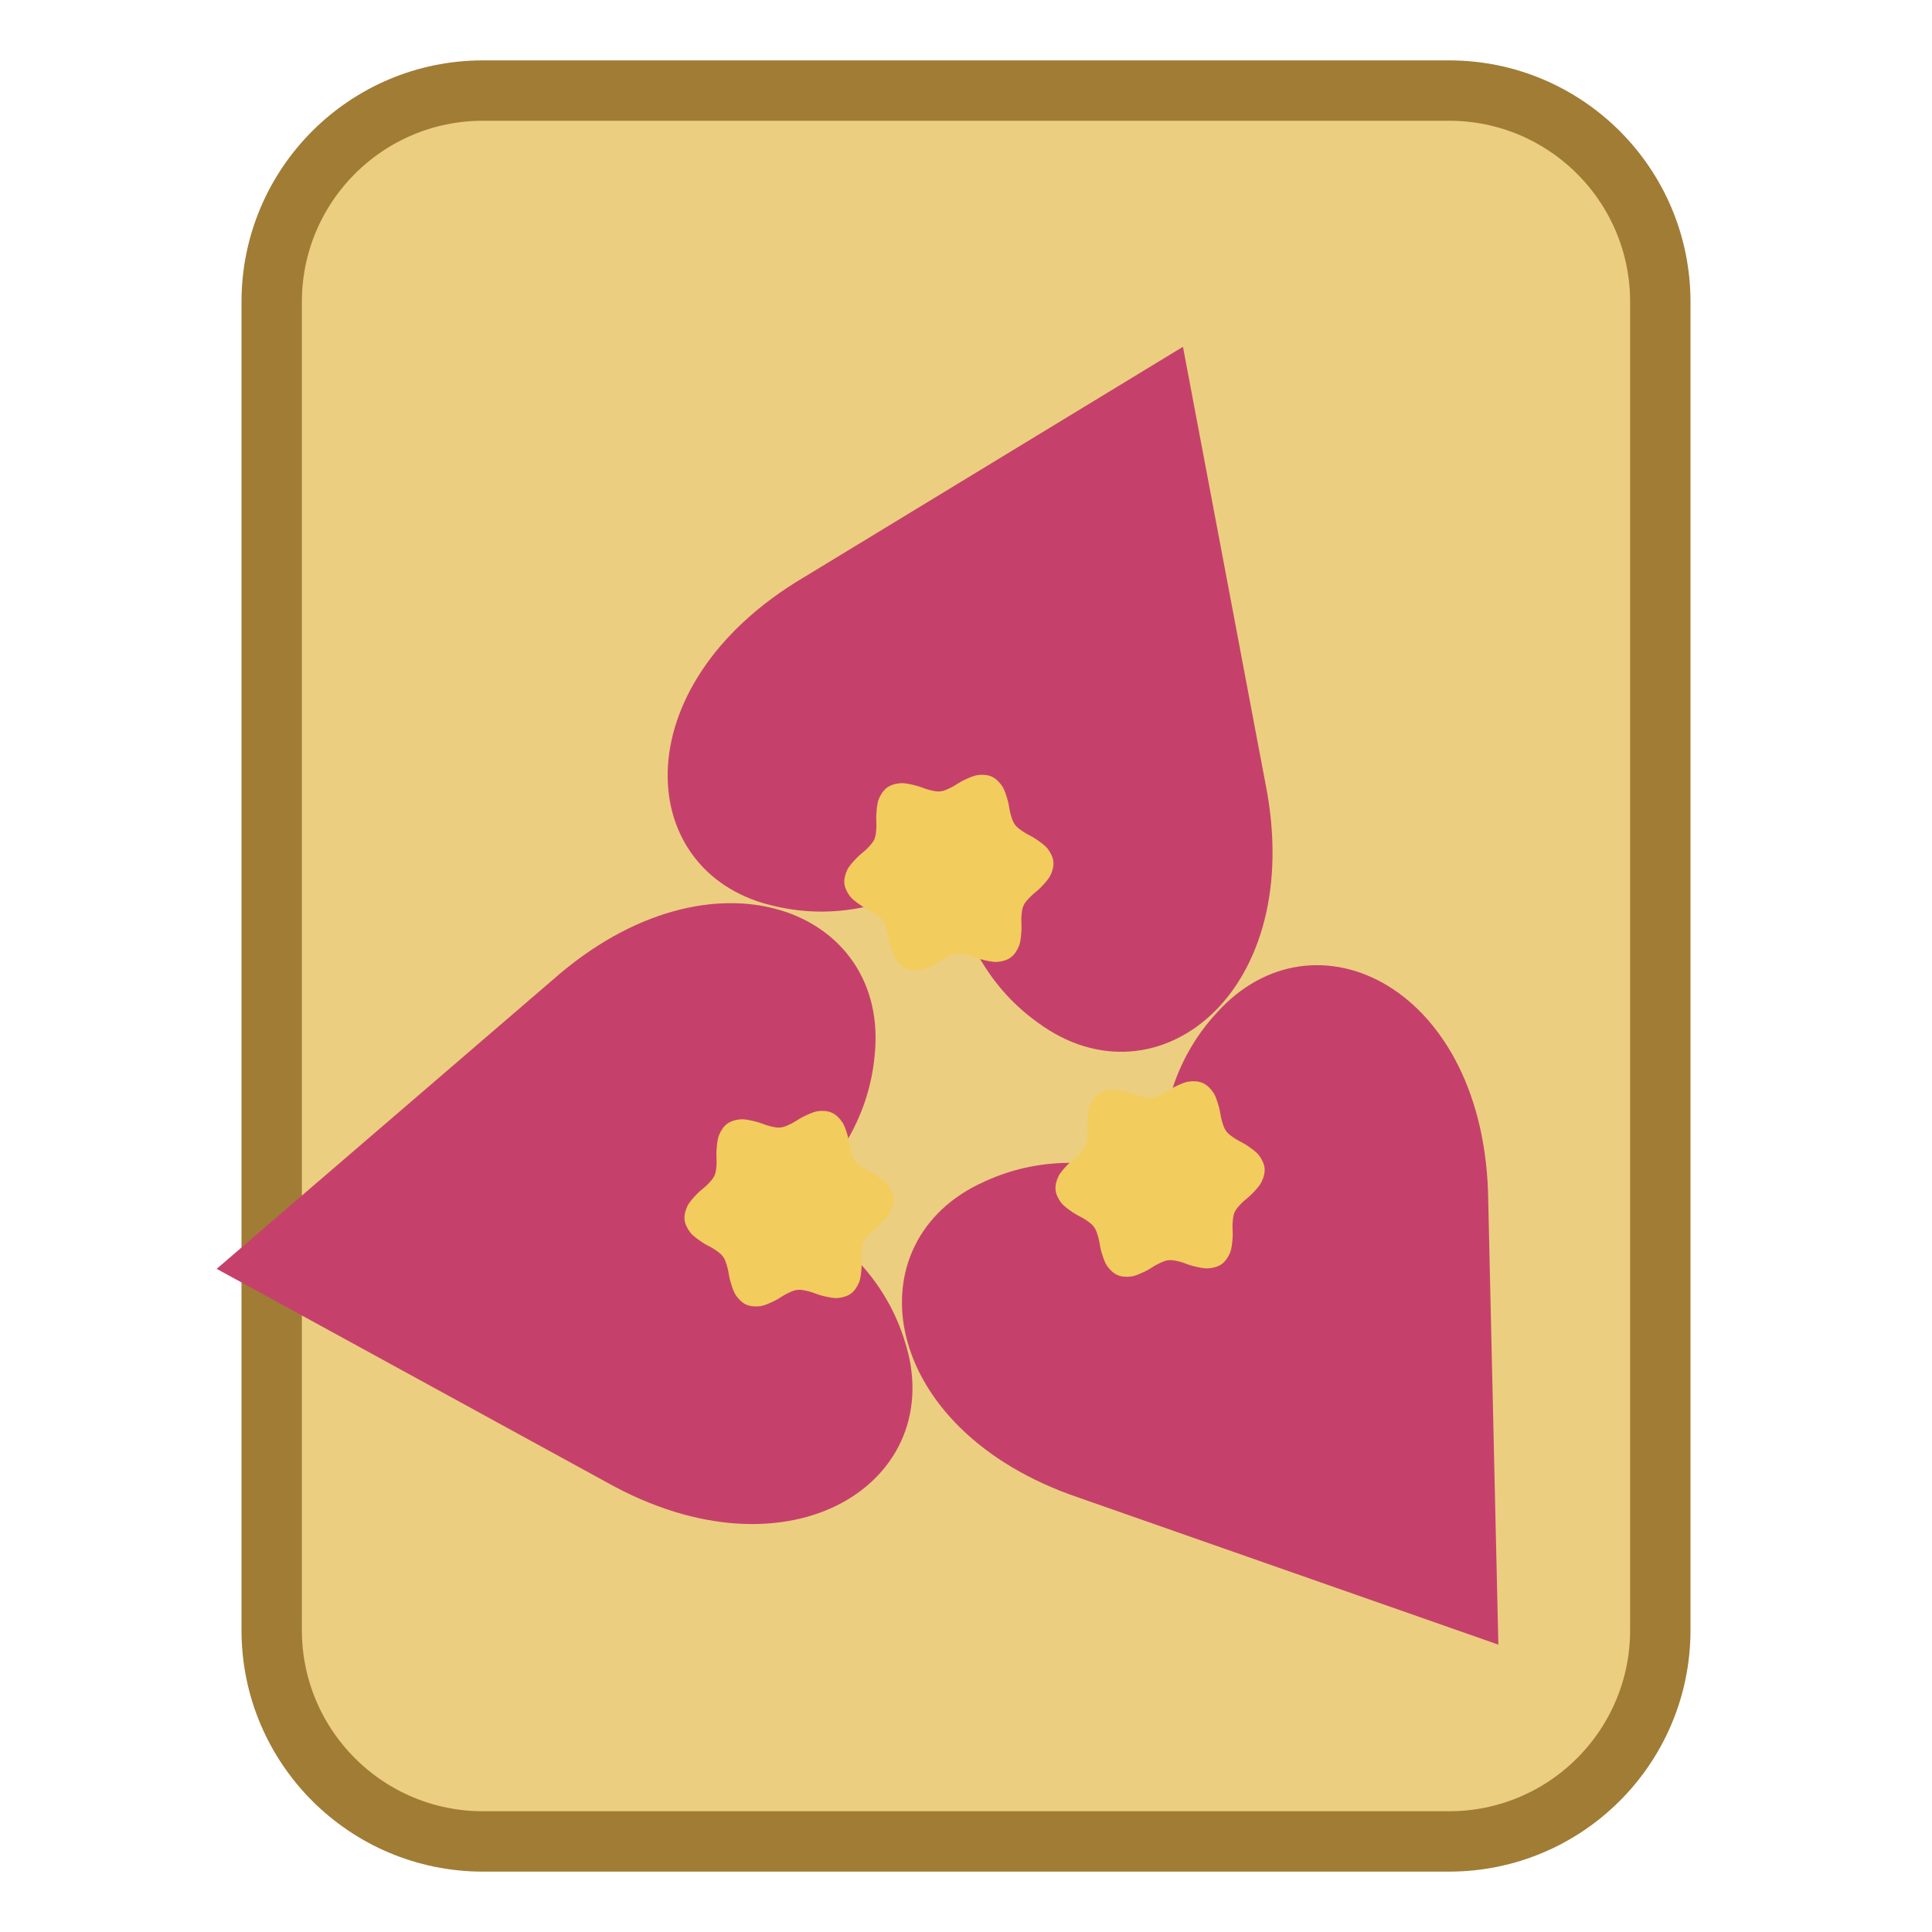
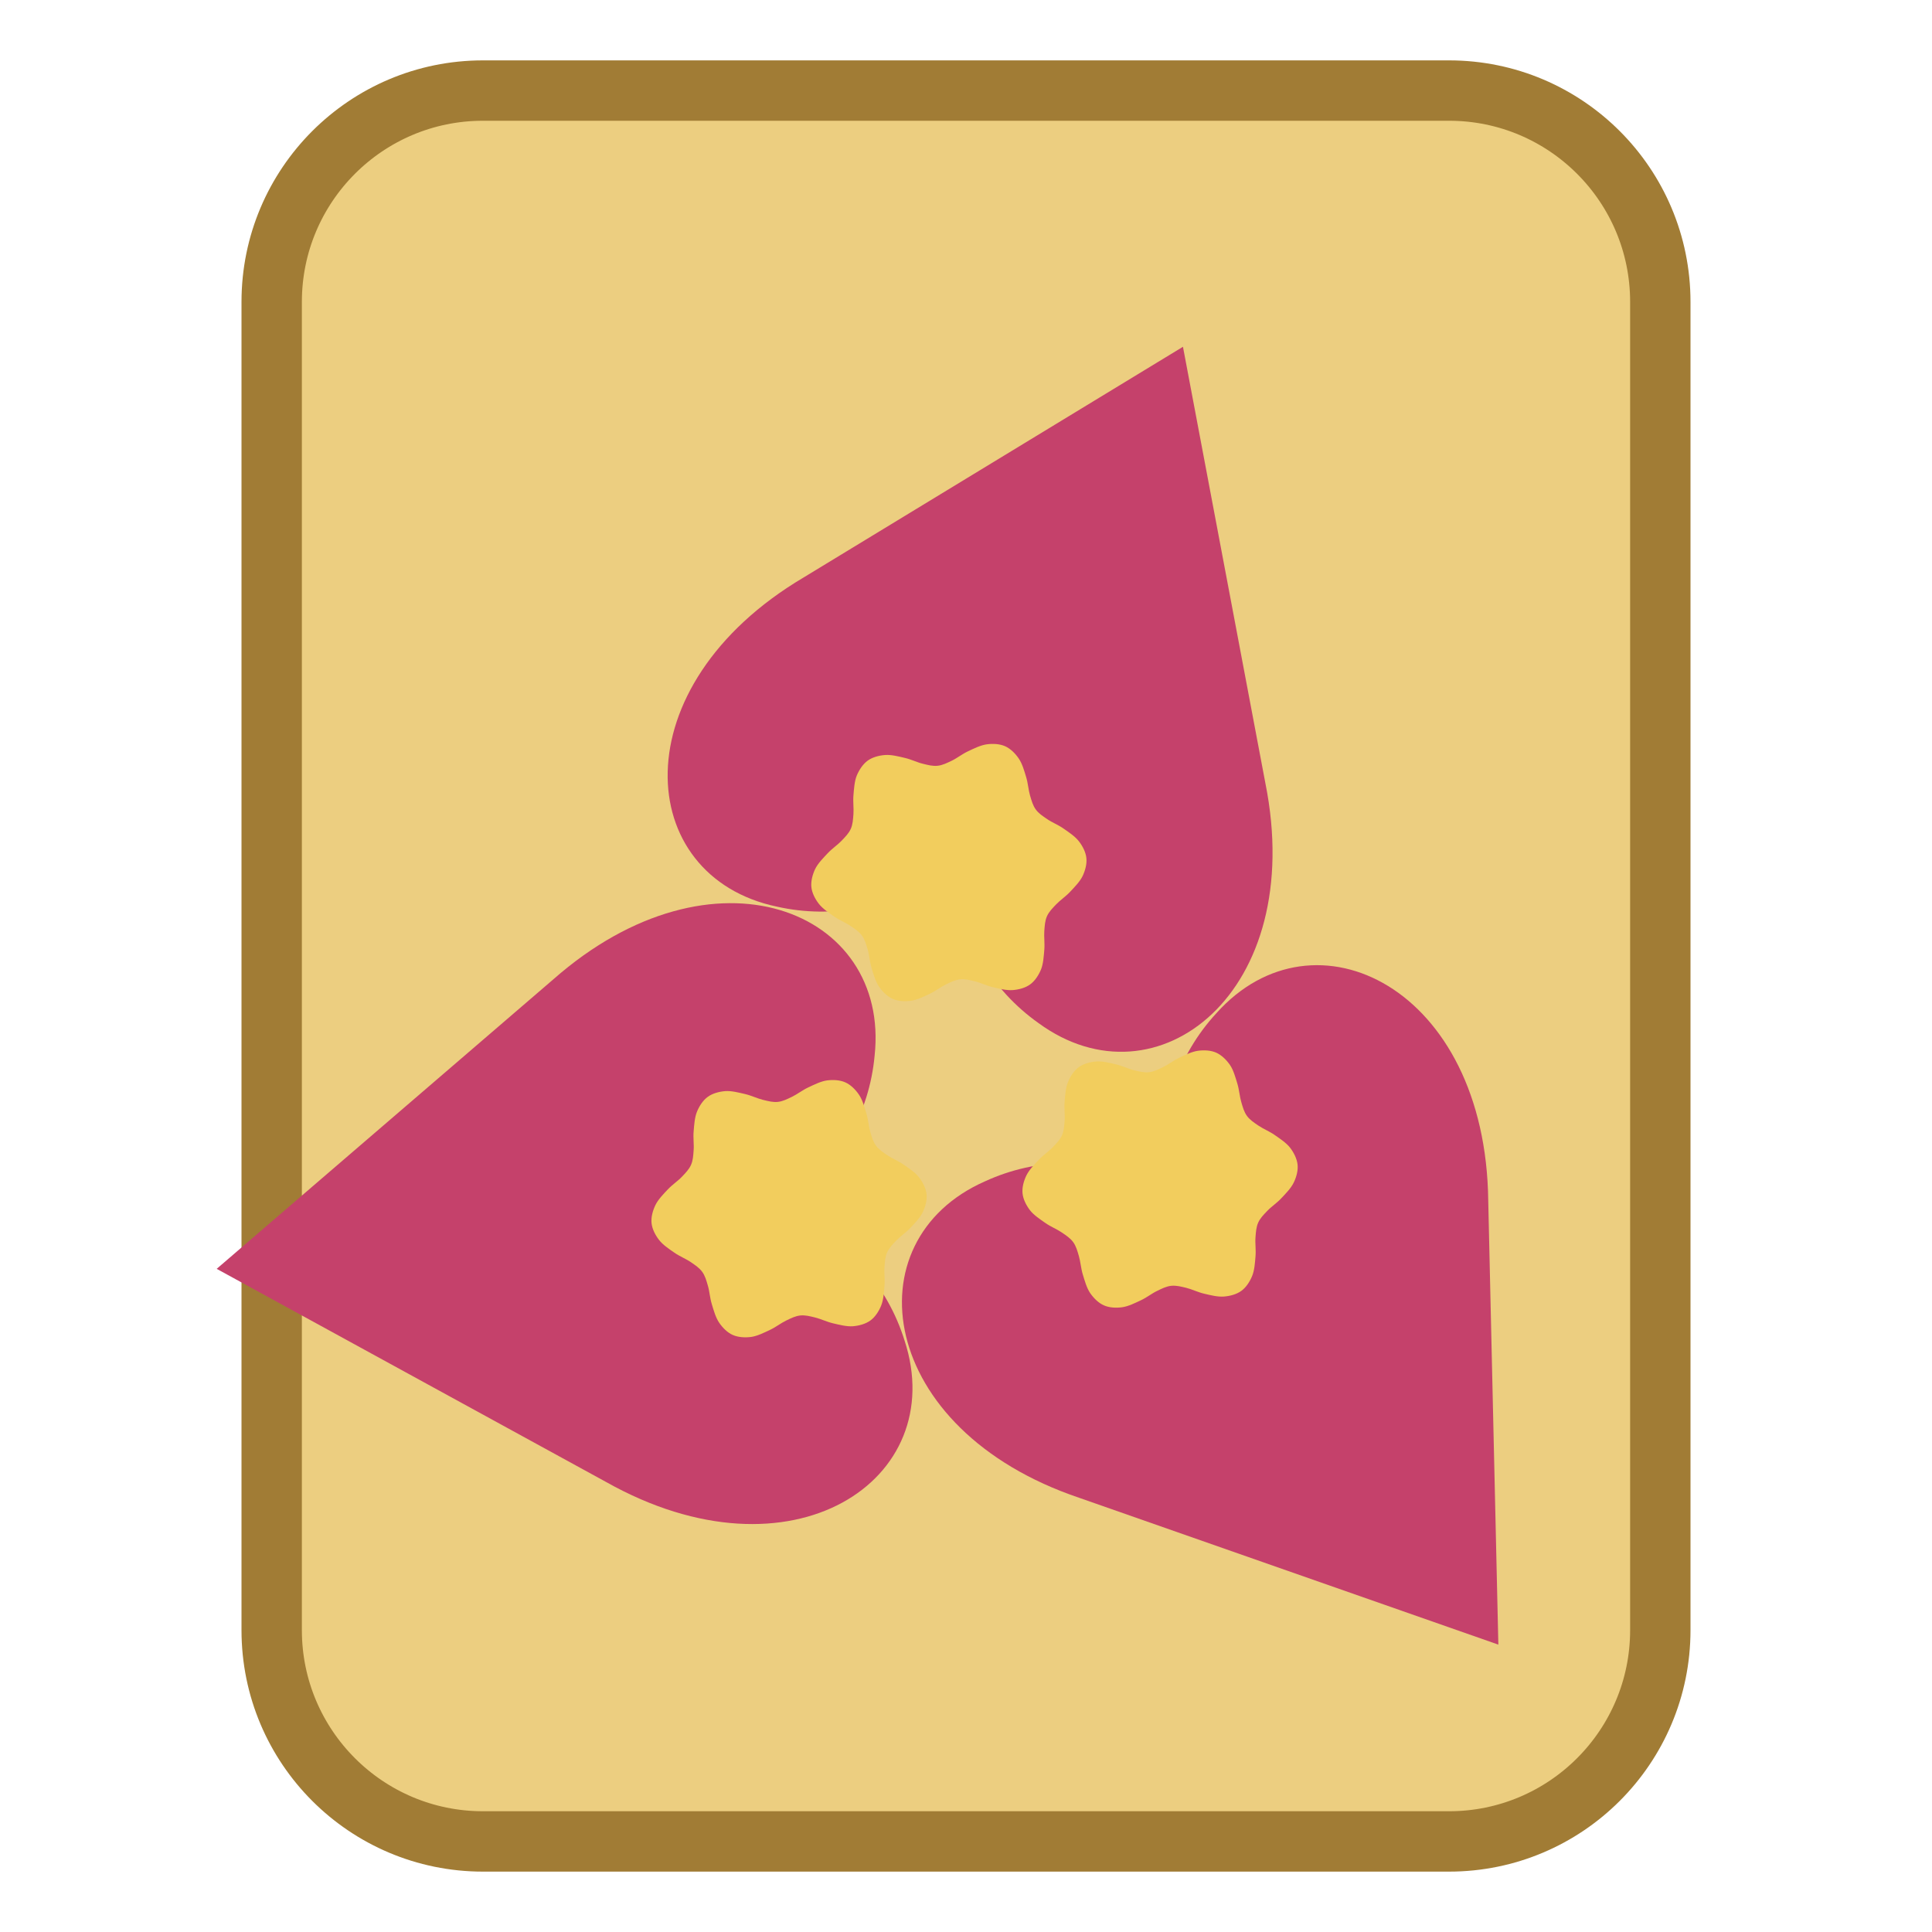
<svg xmlns="http://www.w3.org/2000/svg" viewBox="0 0 64 64" fill="none" role="img" aria-label="旋心">
  <rect x="9" y="3" width="46" height="58" rx="7" fill="#ECCE80" stroke="#A17C35" stroke-width="2" />
  <g transform="translate(32 36) scale(0.93) translate(-32 -36)">
    <g transform="rotate(0 32 36) translate(0 -2) rotate(24 32 29)">
      <path d="M32 10 L41 23 C45.4 29.2 42.2 35.2 37.1 34.1 Q34.1 33.5 32 30.5 Q29.9 33.5 26.9 34.1 C21.8 35.2 18.6 29.2 23 23 Z" fill="#C5416B" />
    </g>
    <g transform="rotate(120 32 36) translate(0 -2) rotate(24 32 29)">
      <path d="M32 10 L41 23 C45.4 29.2 42.2 35.2 37.1 34.1 Q34.1 33.5 32 30.5 Q29.9 33.5 26.9 34.1 C21.8 35.2 18.6 29.2 23 23 Z" fill="#C5416B" />
    </g>
    <g transform="rotate(240 32 36) translate(0 -2) rotate(24 32 29)">
      <path d="M32 10 L41 23 C45.4 29.2 42.2 35.2 37.1 34.1 Q34.1 33.5 32 30.5 Q29.9 33.5 26.9 34.1 C21.8 35.2 18.6 29.2 23 23 Z" fill="#C5416B" />
    </g>
    <g data-flower-center="bougainvillea">
      <g transform="rotate(0 32 36) translate(0 -2) rotate(24 32 29)">
-         <path d="M32 28.53C32.083 28.53 32.173 28.564 32.249 28.611C32.324 28.657 32.393 28.74 32.453 28.81C32.513 28.879 32.558 28.966 32.61 29.027C32.662 29.088 32.705 29.14 32.765 29.175C32.825 29.21 32.892 29.221 32.971 29.235C33.049 29.25 33.147 29.245 33.237 29.263C33.328 29.28 33.434 29.298 33.512 29.34C33.59 29.382 33.665 29.443 33.706 29.515C33.748 29.587 33.763 29.682 33.761 29.771C33.758 29.86 33.72 29.96 33.69 30.047C33.66 30.134 33.608 30.216 33.581 30.292C33.554 30.367 33.53 30.431 33.53 30.5C33.53 30.569 33.554 30.633 33.581 30.708C33.608 30.784 33.66 30.866 33.69 30.953C33.72 31.04 33.758 31.14 33.761 31.229C33.763 31.318 33.748 31.413 33.706 31.485C33.665 31.557 33.59 31.618 33.512 31.66C33.434 31.702 33.328 31.72 33.237 31.737C33.147 31.755 33.049 31.75 32.971 31.765C32.892 31.779 32.825 31.79 32.765 31.825C32.705 31.86 32.662 31.912 32.61 31.973C32.558 32.034 32.513 32.121 32.453 32.19C32.393 32.26 32.324 32.343 32.249 32.389C32.173 32.436 32.083 32.47 32 32.47C31.917 32.47 31.827 32.436 31.751 32.389C31.676 32.343 31.607 32.26 31.547 32.19C31.487 32.121 31.442 32.034 31.39 31.973C31.338 31.912 31.295 31.86 31.235 31.825C31.175 31.79 31.108 31.779 31.029 31.765C30.951 31.75 30.853 31.755 30.763 31.737C30.672 31.72 30.566 31.702 30.488 31.66C30.41 31.618 30.335 31.557 30.294 31.485C30.253 31.413 30.237 31.318 30.239 31.229C30.242 31.14 30.28 31.04 30.31 30.953C30.34 30.866 30.392 30.784 30.419 30.708C30.446 30.633 30.47 30.569 30.47 30.5C30.47 30.431 30.446 30.367 30.419 30.292C30.392 30.216 30.34 30.134 30.31 30.047C30.28 29.96 30.242 29.86 30.239 29.771C30.237 29.682 30.253 29.587 30.294 29.515C30.335 29.443 30.41 29.382 30.488 29.34C30.566 29.298 30.672 29.28 30.763 29.263C30.853 29.245 30.951 29.25 31.029 29.235C31.108 29.221 31.175 29.21 31.235 29.175C31.295 29.14 31.338 29.088 31.39 29.027C31.442 28.966 31.487 28.879 31.547 28.81C31.607 28.74 31.676 28.657 31.751 28.611C31.827 28.564 31.917 28.53 32 28.53Z" transform="translate(32 30.5) scale(1.9) translate(-32 -30.5)" fill="#F2CD5D" />
+         <path d="M32 28.53C32.083 28.53 32.173 28.564 32.249 28.611C32.324 28.657 32.393 28.74 32.453 28.81C32.513 28.879 32.558 28.966 32.61 29.027C32.662 29.088 32.705 29.14 32.765 29.175C32.825 29.21 32.892 29.221 32.971 29.235C33.049 29.25 33.147 29.245 33.237 29.263C33.328 29.28 33.434 29.298 33.512 29.34C33.59 29.382 33.665 29.443 33.706 29.515C33.748 29.587 33.763 29.682 33.761 29.771C33.758 29.86 33.72 29.96 33.69 30.047C33.66 30.134 33.608 30.216 33.581 30.292C33.554 30.367 33.53 30.431 33.53 30.5C33.53 30.569 33.554 30.633 33.581 30.708C33.608 30.784 33.66 30.866 33.69 30.953C33.72 31.04 33.758 31.14 33.761 31.229C33.763 31.318 33.748 31.413 33.706 31.485C33.665 31.557 33.59 31.618 33.512 31.66C33.434 31.702 33.328 31.72 33.237 31.737C33.147 31.755 33.049 31.75 32.971 31.765C32.892 31.779 32.825 31.79 32.765 31.825C32.705 31.86 32.662 31.912 32.61 31.973C32.558 32.034 32.513 32.121 32.453 32.19C32.393 32.26 32.324 32.343 32.249 32.389C32.173 32.436 32.083 32.47 32 32.47C31.917 32.47 31.827 32.436 31.751 32.389C31.676 32.343 31.607 32.26 31.547 32.19C31.487 32.121 31.442 32.034 31.39 31.973C31.338 31.912 31.295 31.86 31.235 31.825C31.175 31.79 31.108 31.779 31.029 31.765C30.951 31.75 30.853 31.755 30.763 31.737C30.672 31.72 30.566 31.702 30.488 31.66C30.41 31.618 30.335 31.557 30.294 31.485C30.253 31.413 30.237 31.318 30.239 31.229C30.242 31.14 30.28 31.04 30.31 30.953C30.34 30.866 30.392 30.784 30.419 30.708C30.446 30.633 30.47 30.569 30.47 30.5C30.47 30.431 30.446 30.367 30.419 30.292C30.392 30.216 30.34 30.134 30.31 30.047C30.28 29.96 30.242 29.86 30.239 29.771C30.237 29.682 30.253 29.587 30.294 29.515C30.335 29.443 30.41 29.382 30.488 29.34C30.566 29.298 30.672 29.28 30.763 29.263C30.853 29.245 30.951 29.25 31.029 29.235C31.108 29.221 31.175 29.21 31.235 29.175C31.295 29.14 31.338 29.088 31.39 29.027C31.442 28.966 31.487 28.879 31.547 28.81C31.607 28.74 31.676 28.657 31.751 28.611C31.827 28.564 31.917 28.53 32 28.53Z" transform="translate(32 30.5) scale(2.5) translate(-32 -30.5)" fill="#F2CD5D" />
      </g>
      <g transform="rotate(120 32 36) translate(0 -2) rotate(24 32 29)">
-         <path d="M32 28.53C32.083 28.53 32.173 28.564 32.249 28.611C32.324 28.657 32.393 28.74 32.453 28.81C32.513 28.879 32.558 28.966 32.61 29.027C32.662 29.088 32.705 29.14 32.765 29.175C32.825 29.21 32.892 29.221 32.971 29.235C33.049 29.25 33.147 29.245 33.237 29.263C33.328 29.28 33.434 29.298 33.512 29.34C33.59 29.382 33.665 29.443 33.706 29.515C33.748 29.587 33.763 29.682 33.761 29.771C33.758 29.86 33.72 29.96 33.69 30.047C33.66 30.134 33.608 30.216 33.581 30.292C33.554 30.367 33.53 30.431 33.53 30.5C33.53 30.569 33.554 30.633 33.581 30.708C33.608 30.784 33.66 30.866 33.69 30.953C33.72 31.04 33.758 31.14 33.761 31.229C33.763 31.318 33.748 31.413 33.706 31.485C33.665 31.557 33.59 31.618 33.512 31.66C33.434 31.702 33.328 31.72 33.237 31.737C33.147 31.755 33.049 31.75 32.971 31.765C32.892 31.779 32.825 31.79 32.765 31.825C32.705 31.86 32.662 31.912 32.61 31.973C32.558 32.034 32.513 32.121 32.453 32.19C32.393 32.26 32.324 32.343 32.249 32.389C32.173 32.436 32.083 32.47 32 32.47C31.917 32.47 31.827 32.436 31.751 32.389C31.676 32.343 31.607 32.26 31.547 32.19C31.487 32.121 31.442 32.034 31.39 31.973C31.338 31.912 31.295 31.86 31.235 31.825C31.175 31.79 31.108 31.779 31.029 31.765C30.951 31.75 30.853 31.755 30.763 31.737C30.672 31.72 30.566 31.702 30.488 31.66C30.41 31.618 30.335 31.557 30.294 31.485C30.253 31.413 30.237 31.318 30.239 31.229C30.242 31.14 30.28 31.04 30.31 30.953C30.34 30.866 30.392 30.784 30.419 30.708C30.446 30.633 30.47 30.569 30.47 30.5C30.47 30.431 30.446 30.367 30.419 30.292C30.392 30.216 30.34 30.134 30.31 30.047C30.28 29.96 30.242 29.86 30.239 29.771C30.237 29.682 30.253 29.587 30.294 29.515C30.335 29.443 30.41 29.382 30.488 29.34C30.566 29.298 30.672 29.28 30.763 29.263C30.853 29.245 30.951 29.25 31.029 29.235C31.108 29.221 31.175 29.21 31.235 29.175C31.295 29.14 31.338 29.088 31.39 29.027C31.442 28.966 31.487 28.879 31.547 28.81C31.607 28.74 31.676 28.657 31.751 28.611C31.827 28.564 31.917 28.53 32 28.53Z" transform="translate(32 30.5) scale(1.9) translate(-32 -30.5)" fill="#F2CD5D" />
+         <path d="M32 28.53C32.083 28.53 32.173 28.564 32.249 28.611C32.324 28.657 32.393 28.74 32.453 28.81C32.513 28.879 32.558 28.966 32.61 29.027C32.662 29.088 32.705 29.14 32.765 29.175C32.825 29.21 32.892 29.221 32.971 29.235C33.049 29.25 33.147 29.245 33.237 29.263C33.328 29.28 33.434 29.298 33.512 29.34C33.59 29.382 33.665 29.443 33.706 29.515C33.748 29.587 33.763 29.682 33.761 29.771C33.758 29.86 33.72 29.96 33.69 30.047C33.66 30.134 33.608 30.216 33.581 30.292C33.554 30.367 33.53 30.431 33.53 30.5C33.53 30.569 33.554 30.633 33.581 30.708C33.608 30.784 33.66 30.866 33.69 30.953C33.72 31.04 33.758 31.14 33.761 31.229C33.763 31.318 33.748 31.413 33.706 31.485C33.665 31.557 33.59 31.618 33.512 31.66C33.434 31.702 33.328 31.72 33.237 31.737C33.147 31.755 33.049 31.75 32.971 31.765C32.892 31.779 32.825 31.79 32.765 31.825C32.705 31.86 32.662 31.912 32.61 31.973C32.558 32.034 32.513 32.121 32.453 32.19C32.393 32.26 32.324 32.343 32.249 32.389C32.173 32.436 32.083 32.47 32 32.47C31.917 32.47 31.827 32.436 31.751 32.389C31.676 32.343 31.607 32.26 31.547 32.19C31.487 32.121 31.442 32.034 31.39 31.973C31.338 31.912 31.295 31.86 31.235 31.825C31.175 31.79 31.108 31.779 31.029 31.765C30.951 31.75 30.853 31.755 30.763 31.737C30.672 31.72 30.566 31.702 30.488 31.66C30.41 31.618 30.335 31.557 30.294 31.485C30.253 31.413 30.237 31.318 30.239 31.229C30.242 31.14 30.28 31.04 30.31 30.953C30.34 30.866 30.392 30.784 30.419 30.708C30.446 30.633 30.47 30.569 30.47 30.5C30.47 30.431 30.446 30.367 30.419 30.292C30.392 30.216 30.34 30.134 30.31 30.047C30.28 29.96 30.242 29.86 30.239 29.771C30.237 29.682 30.253 29.587 30.294 29.515C30.335 29.443 30.41 29.382 30.488 29.34C30.566 29.298 30.672 29.28 30.763 29.263C30.853 29.245 30.951 29.25 31.029 29.235C31.108 29.221 31.175 29.21 31.235 29.175C31.295 29.14 31.338 29.088 31.39 29.027C31.442 28.966 31.487 28.879 31.547 28.81C31.607 28.74 31.676 28.657 31.751 28.611C31.827 28.564 31.917 28.53 32 28.53Z" transform="translate(32 30.5) scale(2.5) translate(-32 -30.5)" fill="#F2CD5D" />
      </g>
      <g transform="rotate(240 32 36) translate(0 -2) rotate(24 32 29)">
-         <path d="M32 28.53C32.083 28.53 32.173 28.564 32.249 28.611C32.324 28.657 32.393 28.74 32.453 28.81C32.513 28.879 32.558 28.966 32.61 29.027C32.662 29.088 32.705 29.14 32.765 29.175C32.825 29.21 32.892 29.221 32.971 29.235C33.049 29.25 33.147 29.245 33.237 29.263C33.328 29.28 33.434 29.298 33.512 29.34C33.59 29.382 33.665 29.443 33.706 29.515C33.748 29.587 33.763 29.682 33.761 29.771C33.758 29.86 33.72 29.96 33.69 30.047C33.66 30.134 33.608 30.216 33.581 30.292C33.554 30.367 33.53 30.431 33.53 30.5C33.53 30.569 33.554 30.633 33.581 30.708C33.608 30.784 33.66 30.866 33.69 30.953C33.72 31.04 33.758 31.14 33.761 31.229C33.763 31.318 33.748 31.413 33.706 31.485C33.665 31.557 33.59 31.618 33.512 31.66C33.434 31.702 33.328 31.72 33.237 31.737C33.147 31.755 33.049 31.75 32.971 31.765C32.892 31.779 32.825 31.79 32.765 31.825C32.705 31.86 32.662 31.912 32.61 31.973C32.558 32.034 32.513 32.121 32.453 32.19C32.393 32.26 32.324 32.343 32.249 32.389C32.173 32.436 32.083 32.47 32 32.47C31.917 32.47 31.827 32.436 31.751 32.389C31.676 32.343 31.607 32.26 31.547 32.19C31.487 32.121 31.442 32.034 31.39 31.973C31.338 31.912 31.295 31.86 31.235 31.825C31.175 31.79 31.108 31.779 31.029 31.765C30.951 31.75 30.853 31.755 30.763 31.737C30.672 31.72 30.566 31.702 30.488 31.66C30.41 31.618 30.335 31.557 30.294 31.485C30.253 31.413 30.237 31.318 30.239 31.229C30.242 31.14 30.28 31.04 30.31 30.953C30.34 30.866 30.392 30.784 30.419 30.708C30.446 30.633 30.47 30.569 30.47 30.5C30.47 30.431 30.446 30.367 30.419 30.292C30.392 30.216 30.34 30.134 30.31 30.047C30.28 29.96 30.242 29.86 30.239 29.771C30.237 29.682 30.253 29.587 30.294 29.515C30.335 29.443 30.41 29.382 30.488 29.34C30.566 29.298 30.672 29.28 30.763 29.263C30.853 29.245 30.951 29.25 31.029 29.235C31.108 29.221 31.175 29.21 31.235 29.175C31.295 29.14 31.338 29.088 31.39 29.027C31.442 28.966 31.487 28.879 31.547 28.81C31.607 28.74 31.676 28.657 31.751 28.611C31.827 28.564 31.917 28.53 32 28.53Z" transform="translate(32 30.5) scale(1.9) translate(-32 -30.5)" fill="#F2CD5D" />
+         <path d="M32 28.53C32.083 28.53 32.173 28.564 32.249 28.611C32.324 28.657 32.393 28.74 32.453 28.81C32.513 28.879 32.558 28.966 32.61 29.027C32.662 29.088 32.705 29.14 32.765 29.175C32.825 29.21 32.892 29.221 32.971 29.235C33.049 29.25 33.147 29.245 33.237 29.263C33.328 29.28 33.434 29.298 33.512 29.34C33.59 29.382 33.665 29.443 33.706 29.515C33.748 29.587 33.763 29.682 33.761 29.771C33.758 29.86 33.72 29.96 33.69 30.047C33.66 30.134 33.608 30.216 33.581 30.292C33.554 30.367 33.53 30.431 33.53 30.5C33.53 30.569 33.554 30.633 33.581 30.708C33.608 30.784 33.66 30.866 33.69 30.953C33.72 31.04 33.758 31.14 33.761 31.229C33.763 31.318 33.748 31.413 33.706 31.485C33.665 31.557 33.59 31.618 33.512 31.66C33.434 31.702 33.328 31.72 33.237 31.737C33.147 31.755 33.049 31.75 32.971 31.765C32.892 31.779 32.825 31.79 32.765 31.825C32.705 31.86 32.662 31.912 32.61 31.973C32.558 32.034 32.513 32.121 32.453 32.19C32.393 32.26 32.324 32.343 32.249 32.389C32.173 32.436 32.083 32.47 32 32.47C31.917 32.47 31.827 32.436 31.751 32.389C31.676 32.343 31.607 32.26 31.547 32.19C31.487 32.121 31.442 32.034 31.39 31.973C31.338 31.912 31.295 31.86 31.235 31.825C31.175 31.79 31.108 31.779 31.029 31.765C30.951 31.75 30.853 31.755 30.763 31.737C30.672 31.72 30.566 31.702 30.488 31.66C30.41 31.618 30.335 31.557 30.294 31.485C30.253 31.413 30.237 31.318 30.239 31.229C30.242 31.14 30.28 31.04 30.31 30.953C30.34 30.866 30.392 30.784 30.419 30.708C30.446 30.633 30.47 30.569 30.47 30.5C30.47 30.431 30.446 30.367 30.419 30.292C30.392 30.216 30.34 30.134 30.31 30.047C30.28 29.96 30.242 29.86 30.239 29.771C30.237 29.682 30.253 29.587 30.294 29.515C30.335 29.443 30.41 29.382 30.488 29.34C30.566 29.298 30.672 29.28 30.763 29.263C30.853 29.245 30.951 29.25 31.029 29.235C31.108 29.221 31.175 29.21 31.235 29.175C31.295 29.14 31.338 29.088 31.39 29.027C31.442 28.966 31.487 28.879 31.547 28.81C31.607 28.74 31.676 28.657 31.751 28.611C31.827 28.564 31.917 28.53 32 28.53Z" transform="translate(32 30.5) scale(2.5) translate(-32 -30.5)" fill="#F2CD5D" />
      </g>
    </g>
  </g>
</svg>
